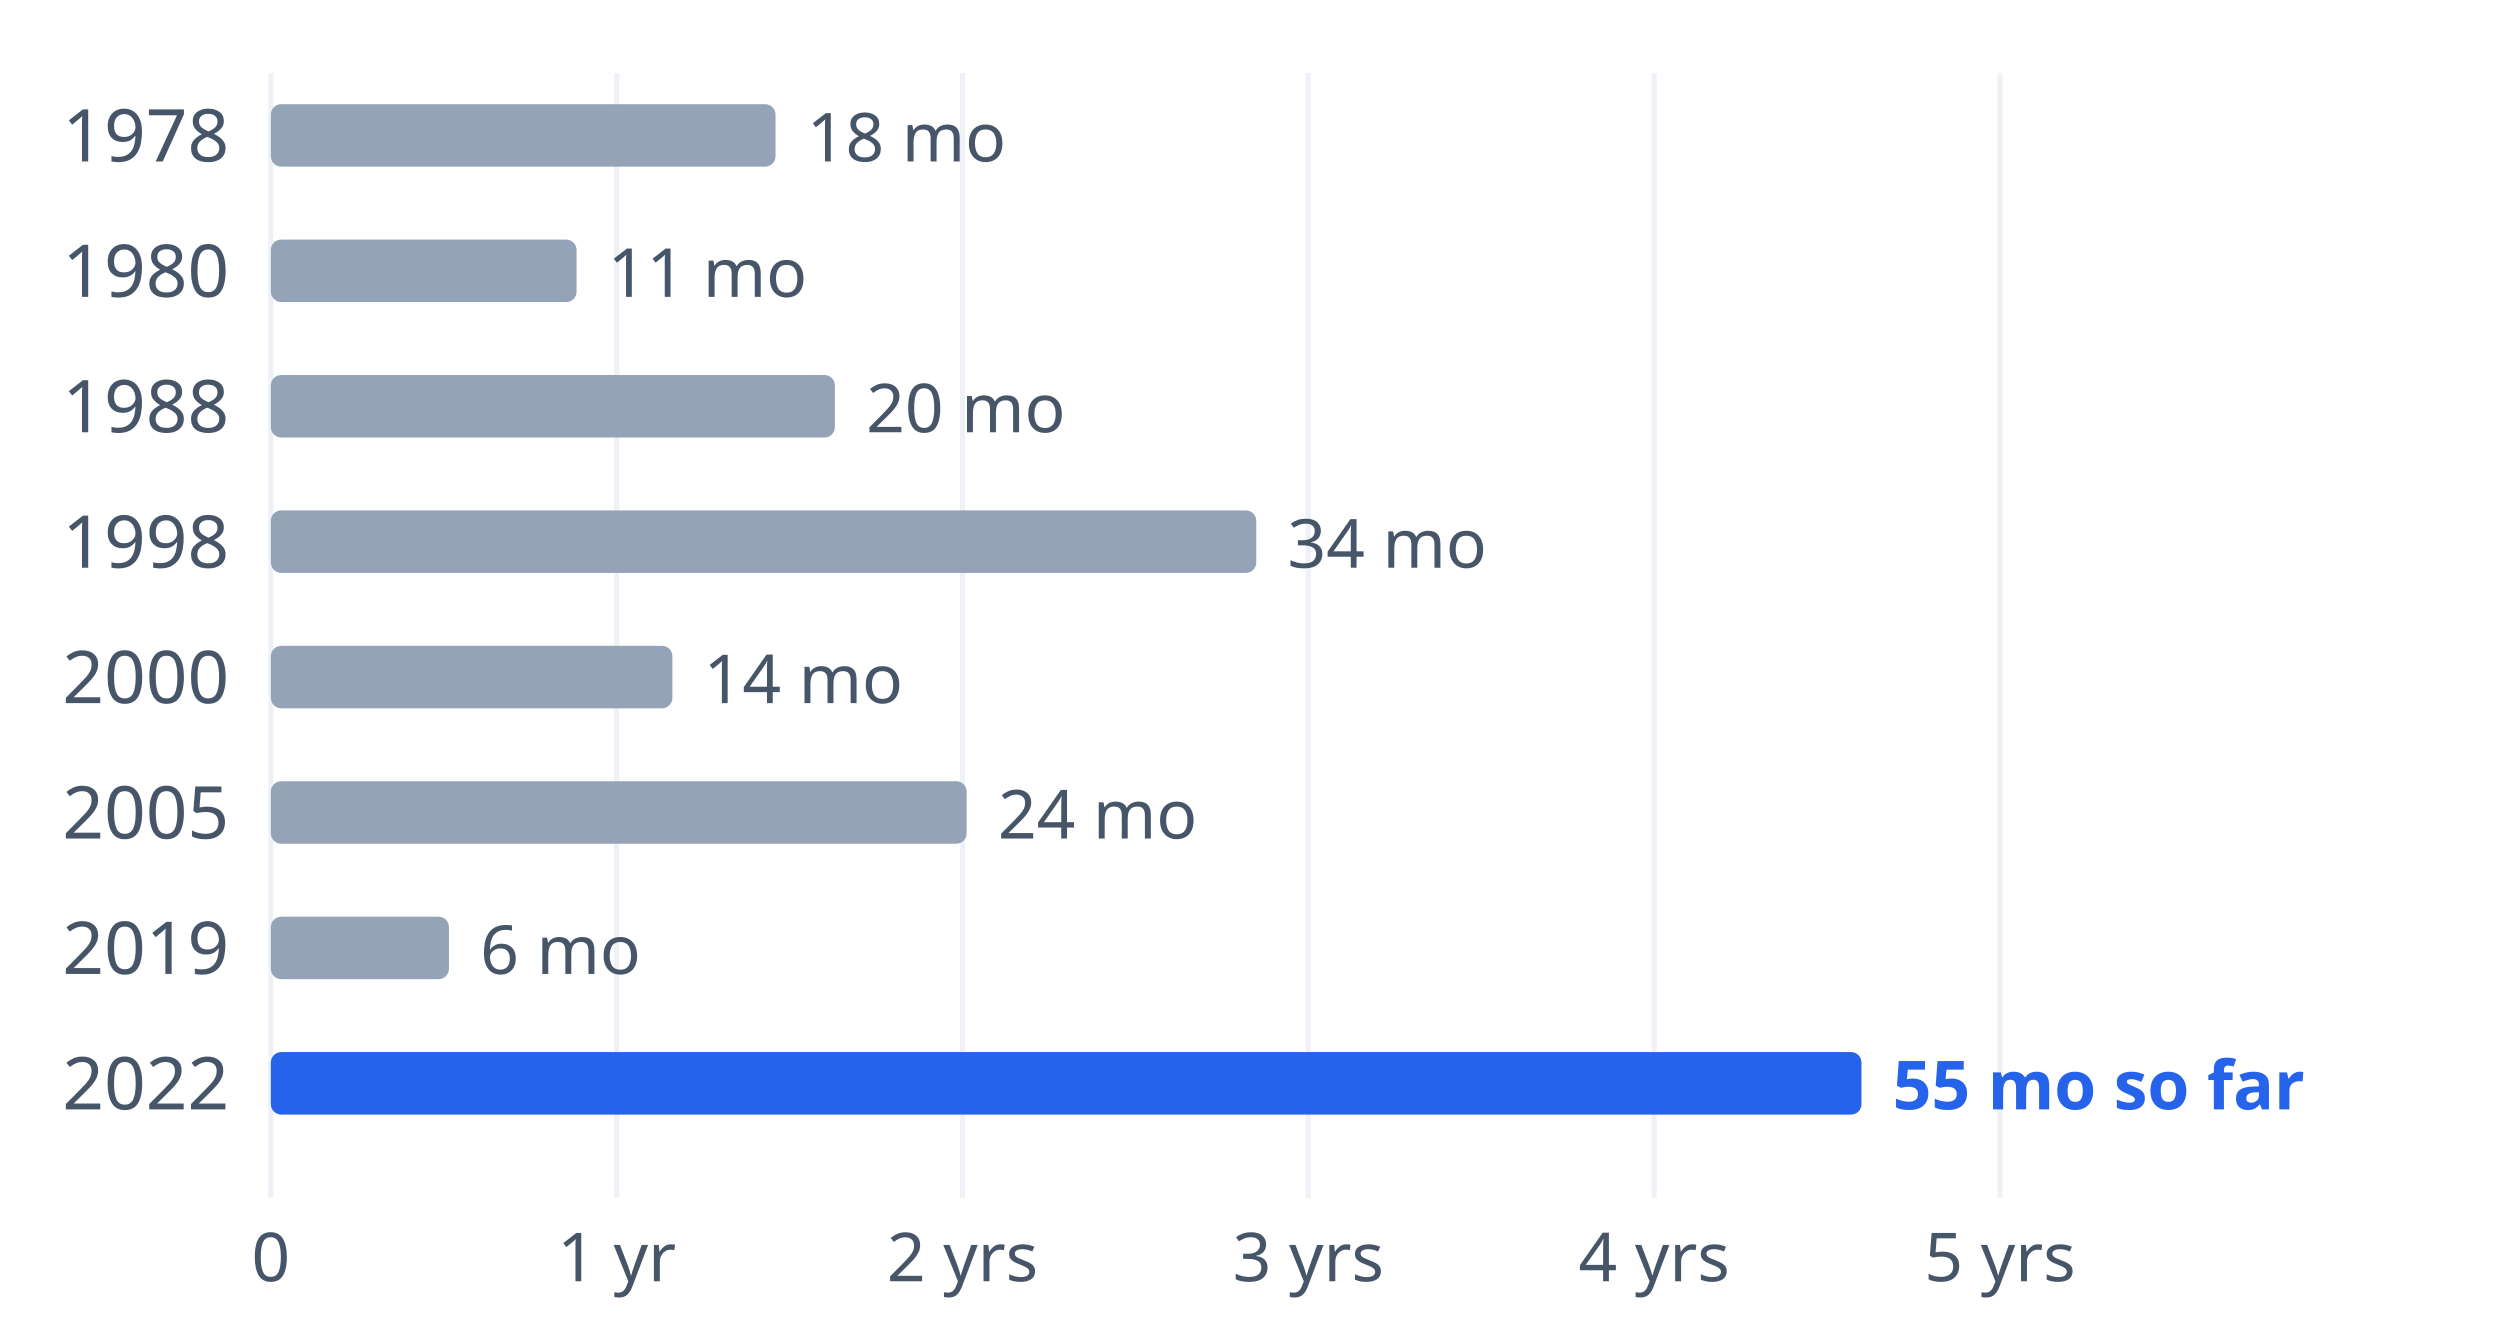
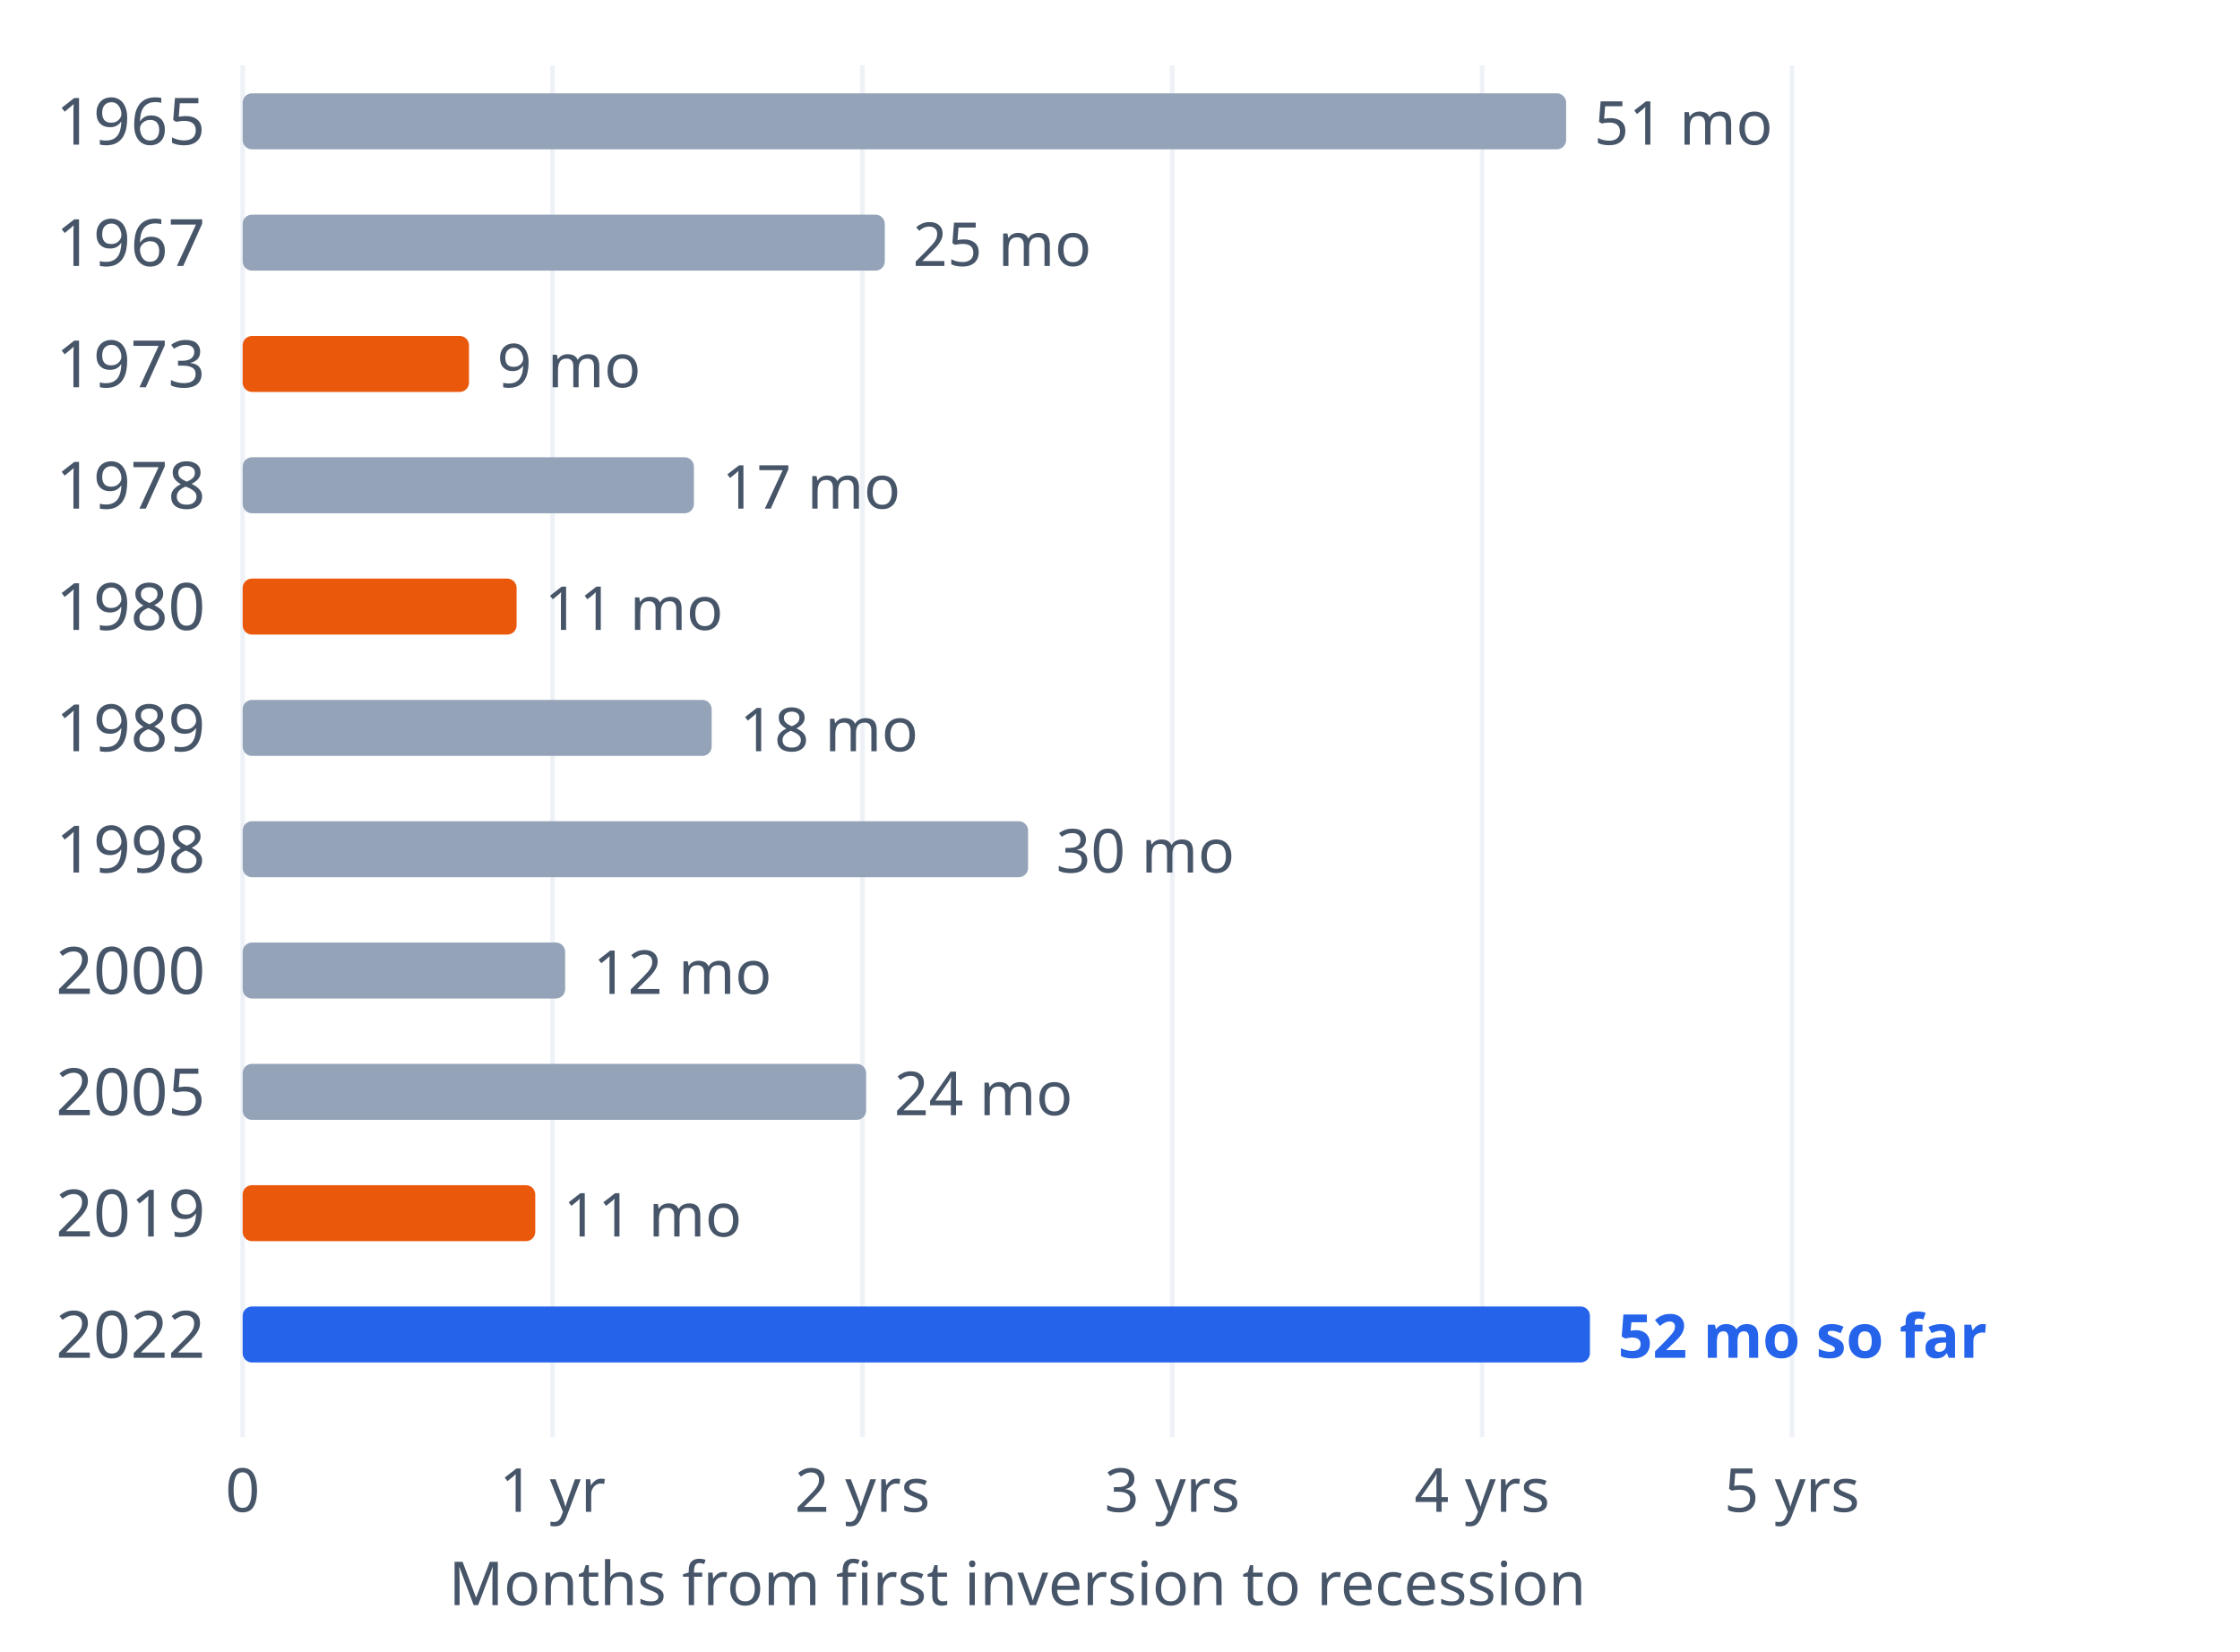
- <svg xmlns="http://www.w3.org/2000/svg" viewBox="0 0 480 256" width="480" height="256" style="width:100%;max-width:560px;height:auto" role="img" font-family="system-ui,sans-serif" font-size="16">
-   <line x1="52.0" x2="52.0" y1="14" y2="230.0" stroke="#eef2f7" />
-   <text x="52.0" y="246.0" text-anchor="middle" fill="#475569" font-size="13">0</text>
-   <line x1="118.4" x2="118.4" y1="14" y2="230.0" stroke="#eef2f7" />
-   <text x="118.4" y="246.0" text-anchor="middle" fill="#475569" font-size="13">1 yr</text>
-   <line x1="184.8" x2="184.8" y1="14" y2="230.0" stroke="#eef2f7" />
-   <text x="184.8" y="246.0" text-anchor="middle" fill="#475569" font-size="13">2 yrs</text>
-   <line x1="251.2" x2="251.2" y1="14" y2="230.0" stroke="#eef2f7" />
-   <text x="251.2" y="246.0" text-anchor="middle" fill="#475569" font-size="13">3 yrs</text>
-   <line x1="317.6" x2="317.6" y1="14" y2="230.0" stroke="#eef2f7" />
-   <text x="317.6" y="246.0" text-anchor="middle" fill="#475569" font-size="13">4 yrs</text>
-   <line x1="384.0" x2="384.0" y1="14" y2="230.0" stroke="#eef2f7" />
-   <text x="384.0" y="246.0" text-anchor="middle" fill="#475569" font-size="13">5 yrs</text>
-   <text x="44.0" y="31.0" text-anchor="end" fill="#475569" font-size="14">1978</text>
-   <rect x="52" y="20.0" width="96.9" height="12" rx="2" fill="#94a3b8" />
-   <text x="154.9" y="31.0" fill="#475569" font-size="13">18 mo</text>
-   <text x="44.0" y="57.0" text-anchor="end" fill="#475569" font-size="14">1980</text>
-   <rect x="52" y="46.0" width="58.7" height="12" rx="2" fill="#94a3b8" />
-   <text x="116.7" y="57.0" fill="#475569" font-size="13">11 mo</text>
-   <text x="44.0" y="83.0" text-anchor="end" fill="#475569" font-size="14">1988</text>
-   <rect x="52" y="72.0" width="108.3" height="12" rx="2" fill="#94a3b8" />
-   <text x="166.3" y="83.0" fill="#475569" font-size="13">20 mo</text>
-   <text x="44.0" y="109.0" text-anchor="end" fill="#475569" font-size="14">1998</text>
-   <rect x="52" y="98.0" width="189.2" height="12" rx="2" fill="#94a3b8" />
-   <text x="247.2" y="109.0" fill="#475569" font-size="13">34 mo</text>
-   <text x="44.0" y="135.0" text-anchor="end" fill="#475569" font-size="14">2000</text>
-   <rect x="52" y="124.0" width="77.1" height="12" rx="2" fill="#94a3b8" />
-   <text x="135.1" y="135.0" fill="#475569" font-size="13">14 mo</text>
-   <text x="44.0" y="161.0" text-anchor="end" fill="#475569" font-size="14">2005</text>
-   <rect x="52" y="150.0" width="133.6" height="12" rx="2" fill="#94a3b8" />
-   <text x="191.6" y="161.0" fill="#475569" font-size="13">24 mo</text>
-   <text x="44.0" y="187.0" text-anchor="end" fill="#475569" font-size="14">2019</text>
-   <rect x="52" y="176.0" width="34.2" height="12" rx="2" fill="#94a3b8" />
-   <text x="92.2" y="187.0" fill="#475569" font-size="13">6 mo</text>
-   <text x="44.0" y="213.0" text-anchor="end" fill="#475569" font-size="14">2022</text>
-   <rect x="52" y="202.0" width="305.4" height="12" rx="2" fill="#2563eb" />
-   <text x="363.4" y="213.0" fill="#2563eb" font-size="13" font-weight="600">55 mo so far</text>
+ <svg xmlns="http://www.w3.org/2000/svg" viewBox="0 0 480 354" width="480" height="354" style="width:100%;max-width:560px;height:auto" role="img" font-family="system-ui,sans-serif" font-size="16">
+   <text x="218.0" y="344.0" text-anchor="middle" fill="#475569" font-size="13">Months from first inversion to recession</text>
+   <line x1="52.0" x2="52.0" y1="14" y2="308.0" stroke="#eef2f7" />
+   <text x="52.0" y="324.0" text-anchor="middle" fill="#475569" font-size="13">0</text>
+   <line x1="118.4" x2="118.4" y1="14" y2="308.0" stroke="#eef2f7" />
+   <text x="118.4" y="324.0" text-anchor="middle" fill="#475569" font-size="13">1 yr</text>
+   <line x1="184.8" x2="184.8" y1="14" y2="308.0" stroke="#eef2f7" />
+   <text x="184.8" y="324.0" text-anchor="middle" fill="#475569" font-size="13">2 yrs</text>
+   <line x1="251.2" x2="251.2" y1="14" y2="308.0" stroke="#eef2f7" />
+   <text x="251.2" y="324.0" text-anchor="middle" fill="#475569" font-size="13">3 yrs</text>
+   <line x1="317.6" x2="317.6" y1="14" y2="308.0" stroke="#eef2f7" />
+   <text x="317.6" y="324.0" text-anchor="middle" fill="#475569" font-size="13">4 yrs</text>
+   <line x1="384.0" x2="384.0" y1="14" y2="308.0" stroke="#eef2f7" />
+   <text x="384.0" y="324.0" text-anchor="middle" fill="#475569" font-size="13">5 yrs</text>
+   <text x="44.0" y="31.0" text-anchor="end" fill="#475569" font-size="14">1965</text>
+   <rect x="52" y="20.0" width="283.6" height="12" rx="2" fill="#94a3b8" />
+   <text x="341.6" y="31.0" fill="#475569" font-size="13">51 mo</text>
+   <text x="44.0" y="57.0" text-anchor="end" fill="#475569" font-size="14">1967</text>
+   <rect x="52" y="46.0" width="137.6" height="12" rx="2" fill="#94a3b8" />
+   <text x="195.6" y="57.0" fill="#475569" font-size="13">25 mo</text>
+   <text x="44.0" y="83.0" text-anchor="end" fill="#475569" font-size="14">1973</text>
+   <rect x="52" y="72.0" width="48.5" height="12" rx="2" fill="#ea580c" />
+   <text x="106.5" y="83.0" fill="#475569" font-size="13">9 mo</text>
+   <text x="44.0" y="109.0" text-anchor="end" fill="#475569" font-size="14">1978</text>
+   <rect x="52" y="98.0" width="96.7" height="12" rx="2" fill="#94a3b8" />
+   <text x="154.7" y="109.0" fill="#475569" font-size="13">17 mo</text>
+   <text x="44.0" y="135.0" text-anchor="end" fill="#475569" font-size="14">1980</text>
+   <rect x="52" y="124.0" width="58.7" height="12" rx="2" fill="#ea580c" />
+   <text x="116.7" y="135.0" fill="#475569" font-size="13">11 mo</text>
+   <text x="44.0" y="161.0" text-anchor="end" fill="#475569" font-size="14">1989</text>
+   <rect x="52" y="150.0" width="100.5" height="12" rx="2" fill="#94a3b8" />
+   <text x="158.5" y="161.0" fill="#475569" font-size="13">18 mo</text>
+   <text x="44.0" y="187.0" text-anchor="end" fill="#475569" font-size="14">1998</text>
+   <rect x="52" y="176.0" width="168.3" height="12" rx="2" fill="#94a3b8" />
+   <text x="226.3" y="187.0" fill="#475569" font-size="13">30 mo</text>
+   <text x="44.0" y="213.0" text-anchor="end" fill="#475569" font-size="14">2000</text>
+   <rect x="52" y="202.0" width="69.1" height="12" rx="2" fill="#94a3b8" />
+   <text x="127.1" y="213.0" fill="#475569" font-size="13">12 mo</text>
+   <text x="44.0" y="239.0" text-anchor="end" fill="#475569" font-size="14">2005</text>
+   <rect x="52" y="228.0" width="133.6" height="12" rx="2" fill="#94a3b8" />
+   <text x="191.6" y="239.0" fill="#475569" font-size="13">24 mo</text>
+   <text x="44.0" y="265.0" text-anchor="end" fill="#475569" font-size="14">2019</text>
+   <rect x="52" y="254.0" width="62.7" height="12" rx="2" fill="#ea580c" />
+   <text x="120.7" y="265.0" fill="#475569" font-size="13">11 mo</text>
+   <text x="44.0" y="291.0" text-anchor="end" fill="#475569" font-size="14">2022</text>
+   <rect x="52" y="280.0" width="288.7" height="12" rx="2" fill="#2563eb" />
+   <text x="346.7" y="291.0" fill="#2563eb" font-size="13" font-weight="600">52 mo so far</text>
</svg>
